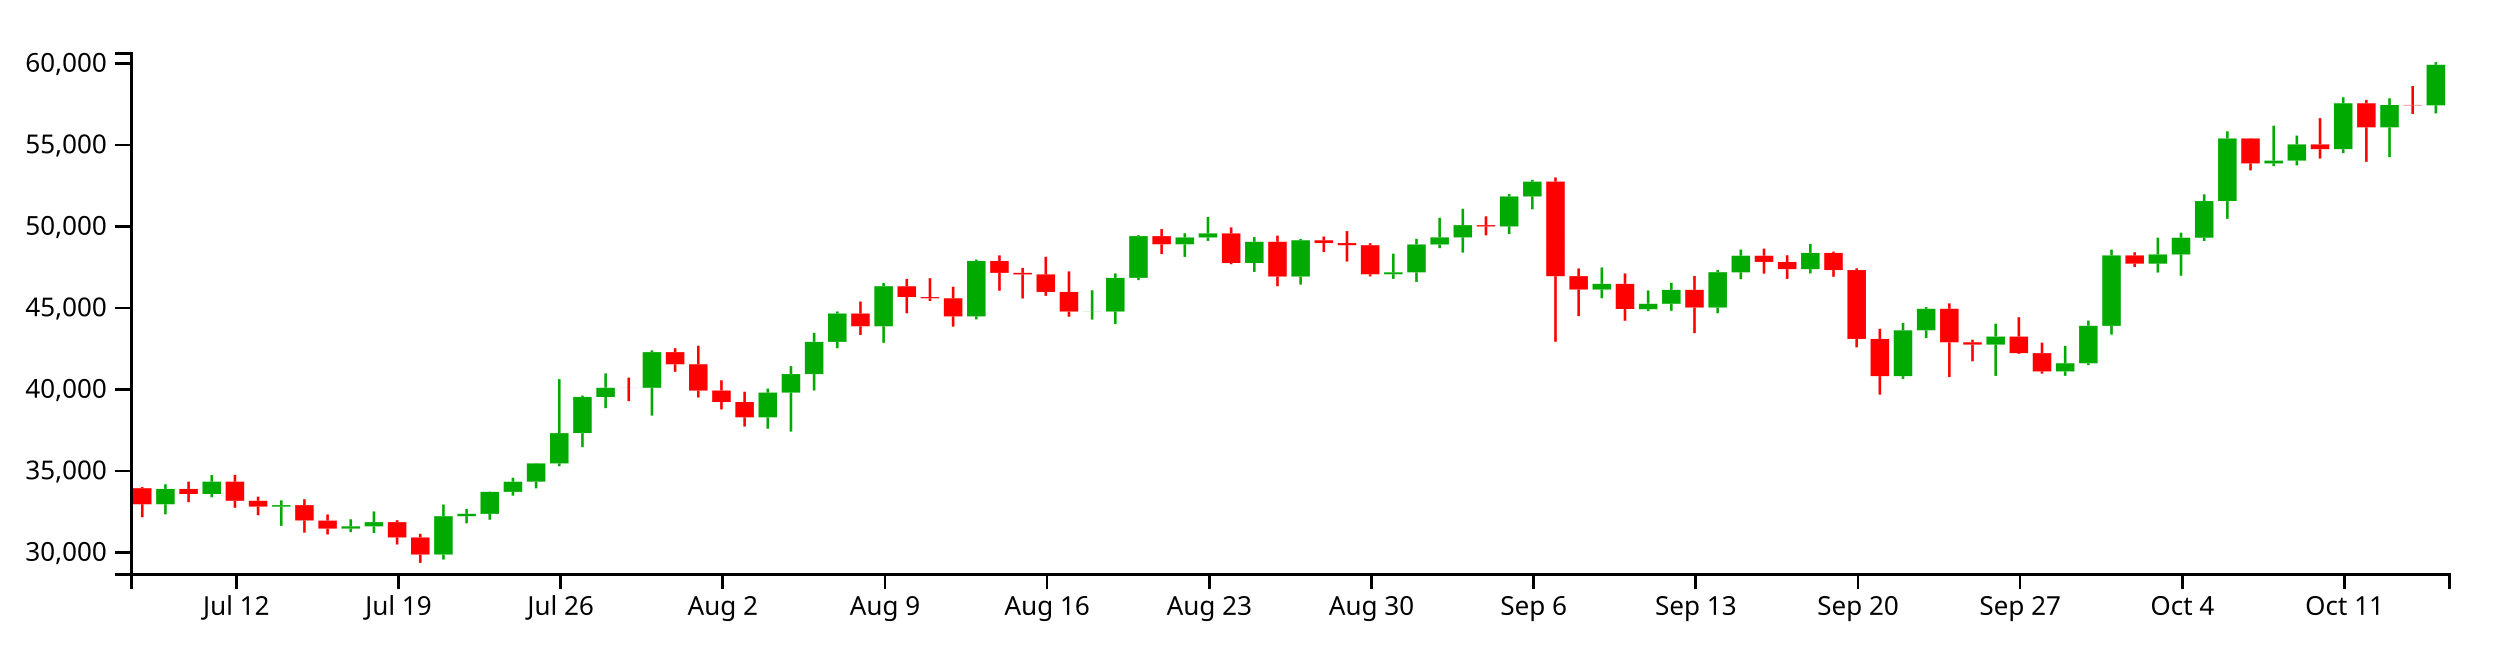
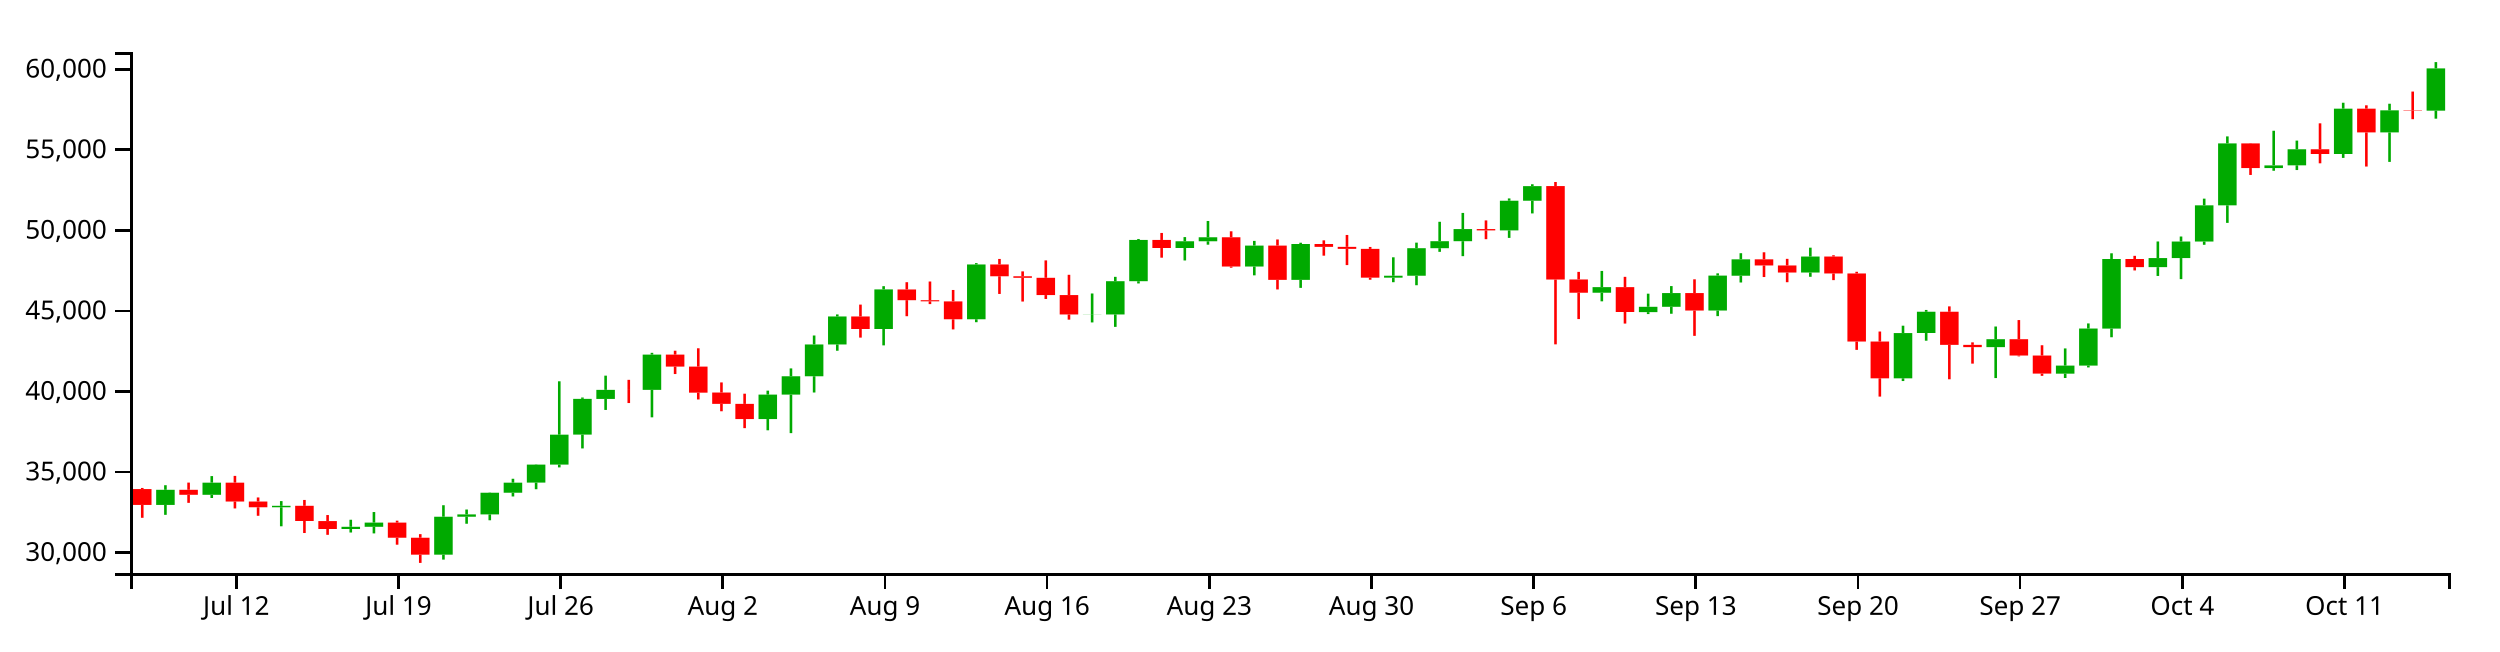
<svg xmlns="http://www.w3.org/2000/svg" version="1.1" width="960" height="250">
  <g transform="translate(50,20)">
    <style>.axis path,.axis line{fill:none;stroke:#000;shape-rendering:crispEdges;}path.candle{stroke:#000000;}path.candle.body{stroke-width:0;}path.candle.up{fill:#00AA00;stroke:#00AA00;}path.candle.down{fill:#FF0000;stroke:#FF0000;}</style>
    <g class="candlestick">
      <g class="data">
-         <path class="candle body up" d="M 9.964 173.632 l 7.117 0 L 17.081 167.747 l -7.117 0 L 9.964 173.632 M 27.757 169.706 l 7.117 0 L 34.874 164.973 l -7.117 0 L 27.757 169.706 M 54.446 174.55 l 7.117 0 L 61.563 173.981 l -7.117 0 L 54.446 174.55 M 81.136 182.971 l 7.117 0 L 88.253 182.118 l -7.117 0 L 81.136 182.971 M 90.032 182.118 l 7.117 0 L 97.149 180.5 l -7.117 0 L 90.032 182.118 M 116.721 192.947 l 7.117 0 L 123.838 178.209 l -7.117 0 L 116.721 192.947 M 125.618 178.209 l 7.117 0 L 132.735 177.312 l -7.117 0 L 125.618 178.209 M 134.514 177.314 l 7.117 0 L 141.631 168.885 l -7.117 0 L 134.514 177.314 M 143.411 168.885 l 7.117 0 L 150.528 164.978 l -7.117 0 L 143.411 168.885 M 152.307 164.957 l 7.117 0 L 159.424 157.949 l -7.117 0 L 152.307 164.957 M 161.204 157.949 l 7.117 0 L 168.321 146.327 l -7.117 0 L 161.204 157.949 M 170.1 146.303 l 7.117 0 L 177.217 132.428 l -7.117 0 L 170.1 146.303 M 178.996 132.436 l 7.117 0 L 186.114 128.912 l -7.117 0 L 178.996 132.436 M 196.789 128.918 l 7.117 0 L 203.906 115.222 l -7.117 0 L 196.789 128.918 M 241.271 140.258 l 7.117 0 L 248.389 130.767 l -7.117 0 L 241.271 140.258 M 250.168 130.767 l 7.117 0 L 257.285 123.635 l -7.117 0 L 250.168 130.767 M 259.064 123.635 l 7.117 0 L 266.182 111.275 l -7.117 0 L 259.064 123.635 M 267.961 111.275 l 7.117 0 L 275.078 100.41 l -7.117 0 L 267.961 111.275 M 285.754 105.281 l 7.117 0 L 292.871 89.888 l -7.117 0 L 285.754 105.281 M 321.339 101.49 l 7.117 0 L 328.457 80.206 l -7.117 0 L 321.339 101.49 M 365.822 99.637 l 7.117 0 L 372.939 99.579 l -7.117 0 L 365.822 99.637 M 374.718 99.616 l 7.117 0 L 381.835 86.712 l -7.117 0 L 374.718 99.616 M 383.615 86.712 l 7.117 0 L 390.732 70.675 l -7.117 0 L 383.615 86.712 M 401.407 73.809 l 7.117 0 L 408.525 71.196 l -7.117 0 L 401.407 73.809 M 410.304 71.196 l 7.117 0 L 417.421 69.634 l -7.117 0 L 410.304 71.196 M 428.097 80.995 l 7.117 0 L 435.214 72.861 l -7.117 0 L 428.097 80.995 M 445.89 86.191 l 7.117 0 L 453.007 72.256 l -7.117 0 L 445.89 86.191 M 481.475 85.321 l 7.117 0 L 488.593 84.582 l -7.117 0 L 481.475 85.321 M 490.372 84.582 l 7.117 0 L 497.489 73.88 l -7.117 0 L 490.372 84.582 M 499.268 73.88 l 7.117 0 L 506.385 71.15 l -7.117 0 L 499.268 73.88 M 508.165 71.15 l 7.117 0 L 515.282 66.439 l -7.117 0 L 508.165 71.15 M 525.958 66.95 l 7.117 0 L 533.075 55.436 l -7.117 0 L 525.958 66.95 M 534.854 55.436 l 7.117 0 L 541.971 49.758 l -7.117 0 L 534.854 55.436 M 561.543 91.171 l 7.117 0 L 568.661 89 l -7.117 0 L 561.543 91.171 M 579.336 98.722 l 7.117 0 L 586.453 96.647 l -7.117 0 L 579.336 98.722 M 588.233 96.647 l 7.117 0 L 595.35 91.316 l -7.117 0 L 588.233 96.647 M 606.026 98.105 l 7.117 0 L 613.143 84.516 l -7.117 0 L 606.026 98.105 M 614.922 84.567 l 7.117 0 L 622.039 78.194 l -7.117 0 L 614.922 84.567 M 641.611 83.336 l 7.117 0 L 648.729 77.121 l -7.117 0 L 641.611 83.336 M 677.197 124.439 l 7.117 0 L 684.314 106.851 l -7.117 0 L 677.197 124.439 M 686.094 106.834 l 7.117 0 L 693.211 98.577 l -7.117 0 L 686.094 106.834 M 712.783 112.316 l 7.117 0 L 719.9 109.247 l -7.117 0 L 712.783 112.316 M 739.472 122.617 l 7.117 0 L 746.589 119.492 l -7.117 0 L 739.472 122.617 M 748.369 119.492 l 7.117 0 L 755.486 105.095 l -7.117 0 L 748.369 119.492 M 757.265 105.121 l 7.117 0 L 764.382 78.067 l -7.117 0 L 757.265 105.121 M 775.058 81.239 l 7.117 0 L 782.175 77.702 l -7.117 0 L 775.058 81.239 M 783.954 77.702 l 7.117 0 L 791.072 71.286 l -7.117 0 L 783.954 77.702 M 792.851 71.286 l 7.117 0 L 799.968 57.219 l -7.117 0 L 792.851 71.286 M 801.747 57.219 l 7.117 0 L 808.864 33.162 l -7.117 0 L 801.747 57.219 M 819.54 42.738 l 7.117 0 L 826.657 41.698 l -7.117 0 L 819.54 42.738 M 828.437 41.671 l 7.117 0 L 835.554 35.448 l -7.117 0 L 828.437 41.671 M 846.23 37.268 l 7.117 0 L 853.347 19.663 l -7.117 0 L 846.23 37.268 M 864.022 28.893 l 7.117 0 L 871.14 20.316 l -7.117 0 L 864.022 28.893 M 881.815 20.436 l 7.117 0 L 888.932 4.888 l -7.117 0 L 881.815 20.436" />
-         <path class="candle body down" d="M 1.068 167.457 l 7.117 0 L 8.185 173.632 l -7.117 0 L 1.068 167.457 M 18.86 167.747 l 7.117 0 L 25.978 169.706 l -7.117 0 L 18.86 167.747 M 36.653 164.973 l 7.117 0 L 43.77 172.312 l -7.117 0 L 36.653 164.973 M 45.55 172.31 l 7.117 0 L 52.667 174.546 l -7.117 0 L 45.55 172.31 M 63.343 173.981 l 7.117 0 L 70.46 179.865 l -7.117 0 L 63.343 173.981 M 72.239 179.9 l 7.117 0 L 79.356 182.971 l -7.117 0 L 72.239 179.9 M 98.928 180.5 l 7.117 0 L 106.046 186.378 l -7.117 0 L 98.928 180.5 M 107.825 186.378 l 7.117 0 L 114.942 192.947 l -7.117 0 L 107.825 186.378 M 187.893 128.911 l 7.117 0 L 195.01 128.931 l -7.117 0 L 187.893 128.911 M 205.686 115.222 l 7.117 0 L 212.803 119.883 l -7.117 0 L 205.686 115.222 M 214.582 119.883 l 7.117 0 L 221.699 130.002 l -7.117 0 L 214.582 119.883 M 223.479 129.971 l 7.117 0 L 230.596 134.369 l -7.117 0 L 223.479 129.971 M 232.375 134.375 l 7.117 0 L 239.492 140.258 l -7.117 0 L 232.375 134.375 M 276.857 100.41 l 7.117 0 L 283.974 105.281 l -7.117 0 L 276.857 100.41 M 294.65 89.916 l 7.117 0 L 301.767 94.072 l -7.117 0 L 294.65 89.916 M 303.547 94.072 l 7.117 0 L 310.664 94.535 l -7.117 0 L 303.547 94.072 M 312.443 94.537 l 7.117 0 L 319.56 101.496 l -7.117 0 L 312.443 94.537 M 330.236 80.206 l 7.117 0 L 337.353 84.785 l -7.117 0 L 330.236 80.206 M 339.132 84.785 l 7.117 0 L 346.25 85.378 l -7.117 0 L 339.132 84.785 M 348.029 85.378 l 7.117 0 L 355.146 92.092 l -7.117 0 L 348.029 85.378 M 356.925 92.092 l 7.117 0 L 364.042 99.637 l -7.117 0 L 356.925 92.092 M 392.511 70.675 l 7.117 0 L 399.628 73.809 l -7.117 0 L 392.511 70.675 M 419.2 69.634 l 7.117 0 L 426.317 80.995 l -7.117 0 L 419.2 69.634 M 436.993 72.861 l 7.117 0 L 444.11 86.191 l -7.117 0 L 436.993 72.861 M 454.786 72.256 l 7.117 0 L 461.903 73.349 l -7.117 0 L 454.786 72.256 M 463.683 73.349 l 7.117 0 L 470.8 74.147 l -7.117 0 L 463.683 73.349 M 472.579 74.147 l 7.117 0 L 479.696 85.321 l -7.117 0 L 472.579 74.147 M 517.061 66.446 l 7.117 0 L 524.178 66.962 l -7.117 0 L 517.061 66.446 M 543.75 49.743 l 7.117 0 L 550.868 86.067 l -7.117 0 L 543.75 49.743 M 552.647 86.037 l 7.117 0 L 559.764 91.171 l -7.117 0 L 552.647 86.037 M 570.44 89 l 7.117 0 L 577.557 98.667 l -7.117 0 L 570.44 89 M 597.129 91.316 l 7.117 0 L 604.246 98.105 l -7.117 0 L 597.129 91.316 M 623.818 78.194 l 7.117 0 L 630.936 80.595 l -7.117 0 L 623.818 78.194 M 632.715 80.595 l 7.117 0 L 639.832 83.336 l -7.117 0 L 632.715 80.595 M 650.508 77.121 l 7.117 0 L 657.625 83.7 l -7.117 0 L 650.508 77.121 M 659.404 83.7 l 7.117 0 L 666.521 110.156 l -7.117 0 L 659.404 83.7 M 668.301 110.15 l 7.117 0 L 675.418 124.437 l -7.117 0 L 668.301 110.15 M 694.99 98.577 l 7.117 0 L 702.107 111.44 l -7.117 0 L 694.99 98.577 M 703.886 111.44 l 7.117 0 L 711.004 112.316 l -7.117 0 L 703.886 111.44 M 721.679 109.247 l 7.117 0 L 728.796 115.592 l -7.117 0 L 721.679 109.247 M 730.576 115.592 l 7.117 0 L 737.693 122.608 l -7.117 0 L 730.576 115.592 M 766.162 78.067 l 7.117 0 L 773.279 81.239 l -7.117 0 L 766.162 78.067 M 810.644 33.162 l 7.117 0 L 817.761 42.738 l -7.117 0 L 810.644 33.162 M 837.333 35.448 l 7.117 0 L 844.45 37.268 l -7.117 0 L 837.333 35.448 M 855.126 19.663 l 7.117 0 L 862.243 28.893 l -7.117 0 L 855.126 19.663 M 872.919 20.292 l 7.117 0 L 880.036 20.436 l -7.117 0 L 872.919 20.292" />
+         <path class="candle body up" d="M 9.964 173.895 l 7.117 0 L 17.081 168.079 l -7.117 0 L 9.964 173.895 M 27.757 170.015 l 7.117 0 L 34.874 165.337 l -7.117 0 L 27.757 170.015 M 54.446 174.802 l 7.117 0 L 61.563 174.24 l -7.117 0 L 54.446 174.802 M 81.136 183.125 l 7.117 0 L 88.253 182.283 l -7.117 0 L 81.136 183.125 M 90.032 182.283 l 7.117 0 L 97.149 180.683 l -7.117 0 L 90.032 182.283 M 116.721 192.984 l 7.117 0 L 123.838 178.419 l -7.117 0 L 116.721 192.984 M 125.618 178.419 l 7.117 0 L 132.735 177.533 l -7.117 0 L 125.618 178.419 M 134.514 177.534 l 7.117 0 L 141.631 169.204 l -7.117 0 L 134.514 177.534 M 143.411 169.203 l 7.117 0 L 150.528 165.343 l -7.117 0 L 143.411 169.203 M 152.307 165.322 l 7.117 0 L 159.424 158.396 l -7.117 0 L 152.307 165.322 M 161.204 158.396 l 7.117 0 L 168.321 146.909 l -7.117 0 L 161.204 158.396 M 170.1 146.886 l 7.117 0 L 177.217 133.173 l -7.117 0 L 170.1 146.886 M 178.996 133.181 l 7.117 0 L 186.114 129.698 l -7.117 0 L 178.996 133.181 M 196.789 129.704 l 7.117 0 L 203.906 116.168 l -7.117 0 L 196.789 129.704 M 241.271 140.912 l 7.117 0 L 248.389 131.532 l -7.117 0 L 241.271 140.912 M 250.168 131.532 l 7.117 0 L 257.285 124.483 l -7.117 0 L 250.168 131.532 M 259.064 124.483 l 7.117 0 L 266.182 112.268 l -7.117 0 L 259.064 124.483 M 267.961 112.268 l 7.117 0 L 275.078 101.529 l -7.117 0 L 267.961 112.268 M 285.754 106.344 l 7.117 0 L 292.871 91.13 l -7.117 0 L 285.754 106.344 M 321.339 102.597 l 7.117 0 L 328.457 81.562 l -7.117 0 L 321.339 102.597 M 365.822 100.766 l 7.117 0 L 372.939 100.708 l -7.117 0 L 365.822 100.766 M 374.718 100.745 l 7.117 0 L 381.835 87.992 l -7.117 0 L 374.718 100.745 M 383.615 87.992 l 7.117 0 L 390.732 72.143 l -7.117 0 L 383.615 87.992 M 401.407 75.24 l 7.117 0 L 408.525 72.658 l -7.117 0 L 401.407 75.24 M 410.304 72.658 l 7.117 0 L 417.421 71.113 l -7.117 0 L 410.304 72.658 M 428.097 82.341 l 7.117 0 L 435.214 74.303 l -7.117 0 L 428.097 82.341 M 445.89 87.477 l 7.117 0 L 453.007 73.705 l -7.117 0 L 445.89 87.477 M 481.475 86.617 l 7.117 0 L 488.593 85.887 l -7.117 0 L 481.475 86.617 M 490.372 85.887 l 7.117 0 L 497.489 75.31 l -7.117 0 L 490.372 85.887 M 499.268 75.31 l 7.117 0 L 506.385 72.612 l -7.117 0 L 499.268 75.31 M 508.165 72.612 l 7.117 0 L 515.282 67.956 l -7.117 0 L 508.165 72.612 M 525.958 68.461 l 7.117 0 L 533.075 57.081 l -7.117 0 L 525.958 68.461 M 534.854 57.081 l 7.117 0 L 541.971 51.47 l -7.117 0 L 534.854 57.081 M 561.543 92.399 l 7.117 0 L 568.661 90.253 l -7.117 0 L 561.543 92.399 M 579.336 99.861 l 7.117 0 L 586.453 97.81 l -7.117 0 L 579.336 99.861 M 588.233 97.81 l 7.117 0 L 595.35 92.542 l -7.117 0 L 588.233 97.81 M 606.026 99.252 l 7.117 0 L 613.143 85.821 l -7.117 0 L 606.026 99.252 M 614.922 85.872 l 7.117 0 L 622.039 79.573 l -7.117 0 L 614.922 85.872 M 641.611 84.655 l 7.117 0 L 648.729 78.513 l -7.117 0 L 641.611 84.655 M 677.197 125.277 l 7.117 0 L 684.314 107.895 l -7.117 0 L 677.197 125.277 M 686.094 107.878 l 7.117 0 L 693.211 99.718 l -7.117 0 L 686.094 107.878 M 712.783 113.296 l 7.117 0 L 719.9 110.263 l -7.117 0 L 712.783 113.296 M 739.472 123.477 l 7.117 0 L 746.589 120.388 l -7.117 0 L 739.472 123.477 M 748.369 120.388 l 7.117 0 L 755.486 106.16 l -7.117 0 L 748.369 120.388 M 757.265 106.185 l 7.117 0 L 764.382 79.448 l -7.117 0 L 757.265 106.185 M 775.058 82.583 l 7.117 0 L 782.175 79.087 l -7.117 0 L 775.058 82.583 M 783.954 79.087 l 7.117 0 L 791.072 72.746 l -7.117 0 L 783.954 79.087 M 792.851 72.746 l 7.117 0 L 799.968 58.844 l -7.117 0 L 792.851 72.746 M 801.747 58.844 l 7.117 0 L 808.864 35.068 l -7.117 0 L 801.747 58.844 M 819.54 44.532 l 7.117 0 L 826.657 43.504 l -7.117 0 L 819.54 44.532 M 828.437 43.478 l 7.117 0 L 835.554 37.328 l -7.117 0 L 828.437 43.478 M 846.23 39.126 l 7.117 0 L 853.347 21.727 l -7.117 0 L 846.23 39.126 M 864.022 30.849 l 7.117 0 L 871.14 22.373 l -7.117 0 L 864.022 30.849 M 881.815 22.49 l 7.117 0 L 888.932 6.268 l -7.117 0 L 881.815 22.49" />
+         <path class="candle body down" d="M 1.068 167.793 l 7.117 0 L 8.185 173.895 l -7.117 0 L 1.068 167.793 M 18.86 168.079 l 7.117 0 L 25.978 170.015 l -7.117 0 L 18.86 168.079 M 36.653 165.337 l 7.117 0 L 43.77 172.591 l -7.117 0 L 36.653 165.337 M 45.55 172.589 l 7.117 0 L 52.667 174.798 l -7.117 0 L 45.55 172.589 M 63.343 174.24 l 7.117 0 L 70.46 180.056 l -7.117 0 L 63.343 174.24 M 72.239 180.09 l 7.117 0 L 79.356 183.125 l -7.117 0 L 72.239 180.09 M 98.928 180.683 l 7.117 0 L 106.046 186.492 l -7.117 0 L 98.928 180.683 M 107.825 186.492 l 7.117 0 L 114.942 192.984 l -7.117 0 L 107.825 186.492 M 187.893 129.698 l 7.117 0 L 195.01 129.717 l -7.117 0 L 187.893 129.698 M 205.686 116.169 l 7.117 0 L 212.803 120.775 l -7.117 0 L 205.686 116.169 M 214.582 120.775 l 7.117 0 L 221.699 130.775 l -7.117 0 L 214.582 120.775 M 223.479 130.745 l 7.117 0 L 230.596 135.091 l -7.117 0 L 223.479 130.745 M 232.375 135.097 l 7.117 0 L 239.492 140.912 l -7.117 0 L 232.375 135.097 M 276.857 101.529 l 7.117 0 L 283.974 106.344 l -7.117 0 L 276.857 101.529 M 294.65 91.158 l 7.117 0 L 301.767 95.266 l -7.117 0 L 294.65 91.158 M 303.547 95.266 l 7.117 0 L 310.664 95.723 l -7.117 0 L 303.547 95.266 M 312.443 95.725 l 7.117 0 L 319.56 102.603 l -7.117 0 L 312.443 95.725 M 330.236 81.562 l 7.117 0 L 337.353 86.087 l -7.117 0 L 330.236 81.562 M 339.132 86.087 l 7.117 0 L 346.25 86.673 l -7.117 0 L 339.132 86.087 M 348.029 86.673 l 7.117 0 L 355.146 93.309 l -7.117 0 L 348.029 86.673 M 356.925 93.309 l 7.117 0 L 364.042 100.766 l -7.117 0 L 356.925 93.309 M 392.511 72.143 l 7.117 0 L 399.628 75.24 l -7.117 0 L 392.511 72.143 M 419.2 71.113 l 7.117 0 L 426.317 82.341 l -7.117 0 L 419.2 71.113 M 436.993 74.303 l 7.117 0 L 444.11 87.477 l -7.117 0 L 436.993 74.303 M 454.786 73.705 l 7.117 0 L 461.903 74.785 l -7.117 0 L 454.786 73.705 M 463.683 74.785 l 7.117 0 L 470.8 75.574 l -7.117 0 L 463.683 74.785 M 472.579 75.574 l 7.117 0 L 479.696 86.617 l -7.117 0 L 472.579 75.574 M 517.061 67.963 l 7.117 0 L 524.178 68.473 l -7.117 0 L 517.061 67.963 M 543.75 51.456 l 7.117 0 L 550.868 87.354 l -7.117 0 L 543.75 51.456 M 552.647 87.324 l 7.117 0 L 559.764 92.399 l -7.117 0 L 552.647 87.324 M 570.44 90.253 l 7.117 0 L 577.557 99.807 l -7.117 0 L 570.44 90.253 M 597.129 92.542 l 7.117 0 L 604.246 99.252 l -7.117 0 L 597.129 92.542 M 623.818 79.573 l 7.117 0 L 630.936 81.946 l -7.117 0 L 623.818 79.573 M 632.715 81.947 l 7.117 0 L 639.832 84.655 l -7.117 0 L 632.715 81.947 M 650.508 78.513 l 7.117 0 L 657.625 85.016 l -7.117 0 L 650.508 78.513 M 659.404 85.016 l 7.117 0 L 666.521 111.162 l -7.117 0 L 659.404 85.016 M 668.301 111.155 l 7.117 0 L 675.418 125.275 l -7.117 0 L 668.301 111.155 M 694.99 99.718 l 7.117 0 L 702.107 112.43 l -7.117 0 L 694.99 99.718 M 703.886 112.43 l 7.117 0 L 711.004 113.296 l -7.117 0 L 703.886 112.43 M 721.679 110.263 l 7.117 0 L 728.796 116.534 l -7.117 0 L 721.679 110.263 M 730.576 116.534 l 7.117 0 L 737.693 123.468 l -7.117 0 L 730.576 116.534 M 766.162 79.448 l 7.117 0 L 773.279 82.583 l -7.117 0 L 766.162 79.448 M 810.644 35.068 l 7.117 0 L 817.761 44.532 l -7.117 0 L 810.644 35.068 M 837.333 37.328 l 7.117 0 L 844.45 39.126 l -7.117 0 L 837.333 37.328 M 855.126 21.727 l 7.117 0 L 862.243 30.849 l -7.117 0 L 855.126 21.727 M 872.919 22.349 l 7.117 0 L 880.036 22.49 l -7.117 0 L 872.919 22.349" />
        <path class="candle body equal" />
-         <path class="candle wick up" d="M 13.523 165.968 L 13.523 167.747 M 13.523 173.632 L 13.523 177.48 M 31.315 162.425 L 31.315 164.973 M 31.315 169.706 L 31.315 170.936 M 58.005 172.14 L 58.005 173.981 M 58.005 174.55 L 58.005 181.931 M 84.694 179.39 L 84.694 182.118 M 84.694 182.971 L 84.694 184.346 M 93.591 176.391 L 93.591 180.5 M 93.591 182.118 L 93.591 184.692 M 120.28 173.743 L 120.28 178.209 M 120.28 192.947 L 120.28 194.873 M 129.176 175.412 L 129.176 177.312 M 129.176 178.209 L 129.176 180.942 M 138.073 168.785 L 138.073 168.885 M 138.073 177.314 L 138.073 179.588 M 146.969 163.464 L 146.969 164.978 M 146.969 168.885 L 146.969 170.343 M 155.866 157.843 L 155.866 157.949 M 155.866 164.957 L 155.866 167.526 M 164.762 125.591 L 164.762 146.327 M 164.762 157.949 L 164.762 159.046 M 173.659 131.897 L 173.659 132.428 M 173.659 146.303 L 173.659 151.676 M 182.555 123.4 L 182.555 128.912 M 182.555 132.436 L 182.555 136.721 M 200.348 114.531 L 200.348 115.222 M 200.348 128.918 L 200.348 139.593 M 244.83 129.224 L 244.83 130.767 M 244.83 140.258 L 244.83 144.63 M 253.727 120.583 L 253.727 123.635 M 253.727 130.767 L 253.727 145.731 M 262.623 107.797 L 262.623 111.275 M 262.623 123.635 L 262.623 129.949 M 271.519 99.612 L 271.519 100.41 M 271.519 111.275 L 271.519 113.719 M 289.312 88.631 L 289.312 89.888 M 289.312 105.281 L 289.312 111.637 M 324.898 79.667 L 324.898 80.206 M 324.898 101.49 L 324.898 102.633 M 369.38 91.474 L 369.38 99.579 M 369.38 99.637 L 369.38 102.721 M 378.277 85.007 L 378.277 86.712 M 378.277 99.616 L 378.277 104.446 M 387.173 70.296 L 387.173 70.675 M 387.173 86.712 L 387.173 87.574 M 404.966 69.564 L 404.966 71.196 M 404.966 73.809 L 404.966 78.641 M 413.862 63.304 L 413.862 69.634 M 413.862 71.196 L 413.862 72.512 M 431.655 71.039 L 431.655 72.861 M 431.655 80.995 L 431.655 84.423 M 449.448 71.755 L 449.448 72.256 M 449.448 86.191 L 449.448 89.295 M 485.034 77.413 L 485.034 84.582 M 485.034 85.321 L 485.034 87.092 M 493.93 71.717 L 493.93 73.88 M 493.93 84.582 L 493.93 88.269 M 502.827 63.616 L 502.827 71.15 M 502.827 73.88 L 502.827 75.298 M 511.723 60.174 L 511.723 66.439 M 511.723 71.15 L 511.723 76.97 M 529.516 54.54 L 529.516 55.436 M 529.516 66.95 L 529.516 69.877 M 538.413 49.031 L 538.413 49.758 M 538.413 55.436 L 538.413 60.366 M 565.102 82.71 L 565.102 89 M 565.102 91.171 L 565.102 94.522 M 582.895 91.549 L 582.895 96.647 M 582.895 98.722 L 582.895 99.473 M 591.791 88.594 L 591.791 91.316 M 591.791 96.647 L 591.791 99.349 M 609.584 83.649 L 609.584 84.516 M 609.584 98.105 L 609.584 100.273 M 618.481 75.824 L 618.481 78.194 M 618.481 84.567 L 618.481 87.203 M 645.17 73.675 L 645.17 77.121 M 645.17 83.336 L 645.17 84.991 M 680.756 103.99 L 680.756 106.851 M 680.756 124.439 L 680.756 125.495 M 689.652 97.872 L 689.652 98.577 M 689.652 106.834 L 689.652 109.821 M 716.341 104.307 L 716.341 109.247 M 716.341 112.316 L 716.341 124.339 M 743.031 112.821 L 743.031 119.492 M 743.031 122.617 L 743.031 124.315 M 751.927 103.109 L 751.927 105.095 M 751.927 119.492 L 751.927 120.206 M 760.824 75.855 L 760.824 78.067 M 760.824 105.121 L 760.824 108.482 M 778.617 71.266 L 778.617 77.702 M 778.617 81.239 L 778.617 84.663 M 787.513 69.338 L 787.513 71.286 M 787.513 77.702 L 787.513 85.896 M 796.409 54.626 L 796.409 57.219 M 796.409 71.286 L 796.409 72.554 M 805.306 30.439 L 805.306 33.162 M 805.306 57.219 L 805.306 64.04 M 823.099 28.248 L 823.099 41.698 M 823.099 42.738 L 823.099 43.787 M 831.995 32.073 L 831.995 35.448 M 831.995 41.671 L 831.995 43.512 M 849.788 17.361 L 849.788 19.663 M 849.788 37.268 L 849.788 38.795 M 867.581 17.75 L 867.581 20.316 M 867.581 28.893 L 867.581 40.347 M 885.374 3.846 L 885.374 4.888 M 885.374 20.436 L 885.374 23.553" style="stroke-width: 1px;" />
-         <path class="candle wick down" d="M 4.626 167.035 L 4.626 167.457 M 4.626 173.632 L 4.626 178.632 M 22.419 164.954 L 22.419 167.747 M 22.419 169.706 L 22.419 172.824 M 40.212 162.347 L 40.212 164.973 M 40.212 172.312 L 40.212 174.993 M 49.108 170.726 L 49.108 172.31 M 49.108 174.546 L 49.108 177.848 M 66.901 171.694 L 66.901 173.981 M 66.901 179.865 L 66.901 184.542 M 75.798 177.554 L 75.798 179.9 M 75.798 182.971 L 75.798 185.249 M 102.487 179.746 L 102.487 180.5 M 102.487 186.378 L 102.487 189.084 M 111.383 184.979 L 111.383 186.378 M 111.383 192.947 L 111.383 196.154 M 191.451 125.028 L 191.451 128.911 M 191.451 128.931 L 191.451 134.042 M 209.244 113.709 L 209.244 115.222 M 209.244 119.883 L 209.244 122.773 M 218.141 112.764 L 218.141 119.883 M 218.141 130.002 L 218.141 132.652 M 227.037 126.029 L 227.037 129.971 M 227.037 134.369 L 227.037 137.235 M 235.934 130.411 L 235.934 134.375 M 235.934 140.258 L 235.934 143.795 M 280.416 95.793 L 280.416 100.41 M 280.416 105.281 L 280.416 108.62 M 298.209 87.092 L 298.209 89.916 M 298.209 94.072 L 298.209 100.304 M 307.105 86.82 L 307.105 94.072 M 307.105 94.535 L 307.105 95.598 M 316.002 90.108 L 316.002 94.537 M 316.002 101.496 L 316.002 105.434 M 333.794 78.052 L 333.794 80.206 M 333.794 84.785 L 333.794 91.655 M 342.691 82.883 L 342.691 84.785 M 342.691 85.378 L 342.691 94.604 M 351.587 78.617 L 351.587 85.378 M 351.587 92.092 L 351.587 93.602 M 360.484 84.212 L 360.484 92.092 M 360.484 99.637 L 360.484 101.64 M 396.07 67.955 L 396.07 70.675 M 396.07 73.809 L 396.07 77.564 M 422.759 67.31 L 422.759 69.634 M 422.759 80.995 L 422.759 81.458 M 440.552 70.485 L 440.552 72.861 M 440.552 86.191 L 440.552 89.909 M 458.345 70.822 L 458.345 72.256 M 458.345 73.349 L 458.345 76.782 M 467.241 68.736 L 467.241 73.349 M 467.241 74.147 L 467.241 80.44 M 476.138 73.391 L 476.138 74.147 M 476.138 85.321 L 476.138 86.134 M 520.62 63.08 L 520.62 66.446 M 520.62 66.962 L 520.62 70.378 M 547.309 48.155 L 547.309 49.743 M 547.309 86.067 L 547.309 111.236 M 556.206 83.079 L 556.206 86.037 M 556.206 91.171 L 556.206 101.415 M 573.998 85.007 L 573.998 89 M 573.998 98.667 L 573.998 103.166 M 600.688 85.965 L 600.688 91.316 M 600.688 98.105 L 600.688 107.938 M 627.377 75.467 L 627.377 78.194 M 627.377 80.595 L 627.377 85.082 M 636.273 78.015 L 636.273 80.595 M 636.273 83.336 L 636.273 87.095 M 654.066 76.62 L 654.066 77.121 M 654.066 83.7 L 654.066 86.283 M 662.963 83.04 L 662.963 83.7 M 662.963 110.156 L 662.963 113.384 M 671.859 106.254 L 671.859 110.15 M 671.859 124.437 L 671.859 131.538 M 698.549 96.482 L 698.549 98.577 M 698.549 111.44 L 698.549 124.808 M 707.445 110.461 L 707.445 111.44 M 707.445 112.316 L 707.445 118.728 M 725.238 101.803 L 725.238 109.247 M 725.238 115.592 L 725.238 115.9 M 734.134 111.585 L 734.134 115.592 M 734.134 122.608 L 734.134 123.475 M 769.72 76.847 L 769.72 78.067 M 769.72 81.239 L 769.72 82.521 M 814.202 33.053 L 814.202 33.162 M 814.202 42.738 L 814.202 45.419 M 840.892 25.36 L 840.892 35.448 M 840.892 37.268 L 840.892 40.893 M 858.685 18.357 L 858.685 19.663 M 858.685 28.893 L 858.685 42.151 M 876.477 13.02 L 876.477 20.292 M 876.477 20.436 L 876.477 23.753" style="stroke-width: 1px;" />
+         <path class="candle wick up" d="M 13.523 166.321 L 13.523 168.079 M 13.523 173.895 L 13.523 177.698 M 31.315 162.819 L 31.315 165.337 M 31.315 170.015 L 31.315 171.23 M 58.005 172.421 L 58.005 174.24 M 58.005 174.802 L 58.005 182.097 M 84.694 179.586 L 84.694 182.283 M 84.694 183.125 L 84.694 184.484 M 93.591 176.622 L 93.591 180.683 M 93.591 182.283 L 93.591 184.826 M 120.28 174.005 L 120.28 178.419 M 120.28 192.984 L 120.28 194.888 M 129.176 175.655 L 129.176 177.533 M 129.176 178.419 L 129.176 181.12 M 138.073 169.105 L 138.073 169.204 M 138.073 177.534 L 138.073 179.782 M 146.969 163.846 L 146.969 165.343 M 146.969 169.203 L 146.969 170.645 M 155.866 158.291 L 155.866 158.396 M 155.866 165.322 L 155.866 167.861 M 164.762 126.416 L 164.762 146.909 M 164.762 158.396 L 164.762 159.48 M 173.659 132.649 L 173.659 133.173 M 173.659 146.886 L 173.659 152.197 M 182.555 124.251 L 182.555 129.698 M 182.555 133.181 L 182.555 137.416 M 200.348 115.486 L 200.348 116.168 M 200.348 129.704 L 200.348 140.255 M 244.83 130.007 L 244.83 131.532 M 244.83 140.912 L 244.83 145.233 M 253.727 121.467 L 253.727 124.483 M 253.727 131.532 L 253.727 146.321 M 262.623 108.831 L 262.623 112.268 M 262.623 124.483 L 262.623 130.723 M 271.519 100.741 L 271.519 101.529 M 271.519 112.268 L 271.519 114.683 M 289.312 89.888 L 289.312 91.13 M 289.312 106.344 L 289.312 112.626 M 324.898 81.03 L 324.898 81.562 M 324.898 102.597 L 324.898 103.727 M 369.38 92.698 L 369.38 100.708 M 369.38 100.766 L 369.38 103.814 M 378.277 86.307 L 378.277 87.992 M 378.277 100.745 L 378.277 105.519 M 387.173 71.768 L 387.173 72.143 M 387.173 87.992 L 387.173 88.844 M 404.966 71.044 L 404.966 72.658 M 404.966 75.24 L 404.966 80.015 M 413.862 64.857 L 413.862 71.113 M 413.862 72.658 L 413.862 73.958 M 431.655 72.502 L 431.655 74.303 M 431.655 82.341 L 431.655 85.73 M 449.448 73.21 L 449.448 73.705 M 449.448 87.477 L 449.448 90.545 M 485.034 78.802 L 485.034 85.887 M 485.034 86.617 L 485.034 88.367 M 493.93 73.172 L 493.93 75.31 M 493.93 85.887 L 493.93 89.53 M 502.827 65.166 L 502.827 72.612 M 502.827 75.31 L 502.827 76.711 M 511.723 61.764 L 511.723 67.956 M 511.723 72.612 L 511.723 78.364 M 529.516 56.196 L 529.516 57.081 M 529.516 68.461 L 529.516 71.354 M 538.413 50.751 L 538.413 51.47 M 538.413 57.081 L 538.413 61.954 M 565.102 84.037 L 565.102 90.253 M 565.102 92.399 L 565.102 95.71 M 582.895 92.773 L 582.895 97.81 M 582.895 99.861 L 582.895 100.603 M 591.791 89.852 L 591.791 92.542 M 591.791 97.81 L 591.791 100.481 M 609.584 84.965 L 609.584 85.821 M 609.584 99.252 L 609.584 101.394 M 618.481 77.231 L 618.481 79.573 M 618.481 85.872 L 618.481 88.477 M 645.17 75.108 L 645.17 78.513 M 645.17 84.655 L 645.17 86.291 M 680.756 105.068 L 680.756 107.895 M 680.756 125.277 L 680.756 126.321 M 689.652 99.021 L 689.652 99.718 M 689.652 107.878 L 689.652 110.831 M 716.341 105.381 L 716.341 110.263 M 716.341 113.296 L 716.341 125.179 M 743.031 113.795 L 743.031 120.388 M 743.031 123.477 L 743.031 125.155 M 751.927 104.197 L 751.927 106.16 M 751.927 120.388 L 751.927 121.094 M 760.824 77.262 L 760.824 79.448 M 760.824 106.185 L 760.824 109.507 M 778.617 72.727 L 778.617 79.087 M 778.617 82.583 L 778.617 85.967 M 787.513 70.821 L 787.513 72.746 M 787.513 79.087 L 787.513 87.186 M 796.409 56.281 L 796.409 58.844 M 796.409 72.746 L 796.409 73.999 M 805.306 32.377 L 805.306 35.068 M 805.306 58.844 L 805.306 65.585 M 823.099 30.211 L 823.099 43.504 M 823.099 44.532 L 823.099 45.569 M 831.995 33.991 L 831.995 37.328 M 831.995 43.478 L 831.995 45.297 M 849.788 19.452 L 849.788 21.727 M 849.788 39.126 L 849.788 40.636 M 867.581 19.836 L 867.581 22.373 M 867.581 30.849 L 867.581 42.169 M 885.374 3.846 L 885.374 6.268 M 885.374 22.49 L 885.374 25.571" style="stroke-width: 1px;" />
+         <path class="candle wick down" d="M 4.626 167.375 L 4.626 167.793 M 4.626 173.895 L 4.626 178.837 M 22.419 165.319 L 22.419 168.079 M 22.419 170.015 L 22.419 173.097 M 40.212 162.742 L 40.212 165.337 M 40.212 172.591 L 40.212 175.24 M 49.108 171.023 L 49.108 172.589 M 49.108 174.798 L 49.108 178.062 M 66.901 171.98 L 66.901 174.24 M 66.901 180.056 L 66.901 184.677 M 75.798 177.772 L 75.798 180.09 M 75.798 183.125 L 75.798 185.376 M 102.487 179.938 L 102.487 180.683 M 102.487 186.492 L 102.487 189.166 M 111.383 185.11 L 111.383 186.492 M 111.383 192.984 L 111.383 196.154 M 191.451 125.859 L 191.451 129.698 M 191.451 129.717 L 191.451 134.768 M 209.244 114.674 L 209.244 116.169 M 209.244 120.775 L 209.244 123.631 M 218.141 113.739 L 218.141 120.775 M 218.141 130.775 L 218.141 133.395 M 227.037 126.849 L 227.037 130.745 M 227.037 135.091 L 227.037 137.924 M 235.934 131.18 L 235.934 135.097 M 235.934 140.912 L 235.934 144.407 M 280.416 96.967 L 280.416 101.529 M 280.416 106.344 L 280.416 109.644 M 298.209 88.367 L 298.209 91.158 M 298.209 95.266 L 298.209 101.425 M 307.105 88.098 L 307.105 95.266 M 307.105 95.723 L 307.105 96.774 M 316.002 91.349 L 316.002 95.725 M 316.002 102.603 L 316.002 106.495 M 333.794 79.433 L 333.794 81.562 M 333.794 86.087 L 333.794 92.877 M 342.691 84.208 L 342.691 86.087 M 342.691 86.673 L 342.691 95.791 M 351.587 79.991 L 351.587 86.673 M 351.587 93.309 L 351.587 94.802 M 360.484 85.521 L 360.484 93.309 M 360.484 100.766 L 360.484 102.745 M 396.07 69.454 L 396.07 72.143 M 396.07 75.24 L 396.07 78.951 M 422.759 68.817 L 422.759 71.113 M 422.759 82.341 L 422.759 82.799 M 440.552 71.955 L 440.552 74.303 M 440.552 87.477 L 440.552 91.151 M 458.345 72.288 L 458.345 73.705 M 458.345 74.785 L 458.345 78.178 M 467.241 70.226 L 467.241 74.785 M 467.241 75.574 L 467.241 81.794 M 476.138 74.827 L 476.138 75.574 M 476.138 86.617 L 476.138 87.421 M 520.62 64.637 L 520.62 67.963 M 520.62 68.473 L 520.62 71.848 M 547.309 49.885 L 547.309 51.456 M 547.309 87.354 L 547.309 112.229 M 556.206 84.402 L 556.206 87.324 M 556.206 92.399 L 556.206 102.523 M 573.998 86.307 L 573.998 90.253 M 573.998 99.807 L 573.998 104.253 M 600.688 87.254 L 600.688 92.542 M 600.688 99.252 L 600.688 108.969 M 627.377 76.878 L 627.377 79.573 M 627.377 81.946 L 627.377 86.381 M 636.273 79.396 L 636.273 81.947 M 636.273 84.655 L 636.273 88.37 M 654.066 78.018 L 654.066 78.513 M 654.066 85.016 L 654.066 87.568 M 662.963 84.363 L 662.963 85.016 M 662.963 111.162 L 662.963 114.352 M 671.859 107.305 L 671.859 111.155 M 671.859 125.275 L 671.859 132.294 M 698.549 97.647 L 698.549 99.718 M 698.549 112.43 L 698.549 125.643 M 707.445 111.464 L 707.445 112.43 M 707.445 113.296 L 707.445 119.634 M 725.238 102.906 L 725.238 110.263 M 725.238 116.534 L 725.238 116.839 M 734.134 112.574 L 734.134 116.534 M 734.134 123.468 L 734.134 124.325 M 769.72 78.242 L 769.72 79.448 M 769.72 82.583 L 769.72 83.85 M 814.202 34.961 L 814.202 35.068 M 814.202 44.532 L 814.202 47.182 M 840.892 27.357 L 840.892 37.328 M 840.892 39.126 L 840.892 42.709 M 858.685 20.436 L 858.685 21.727 M 858.685 30.849 L 858.685 43.952 M 876.477 15.162 L 876.477 22.349 M 876.477 22.49 L 876.477 25.769" style="stroke-width: 1px;" />
        <path class="candle wick equal" style="stroke-width: 1px;" />
      </g>
    </g>
    <g class="x axis" transform="translate(0,200)" fill="none" font-size="10" font-family="sans-serif" text-anchor="middle">
      <path class="domain" stroke="#000" d="M0.5,6V0.5H890.5V6" />
      <g class="tick" opacity="1" transform="translate(40.21192,0)">
        <line stroke="#000" y2="6" x1="0.5" x2="0.5" />
        <text fill="#000" y="9" x="0.5" dy="0.71em">Jul 12</text>
      </g>
      <g class="tick" opacity="1" transform="translate(102.487,0)">
        <line stroke="#000" y2="6" x1="0.5" x2="0.5" />
        <text fill="#000" y="9" x="0.5" dy="0.71em">Jul 19</text>
      </g>
      <g class="tick" opacity="1" transform="translate(164.7621,0)">
        <line stroke="#000" y2="6" x1="0.5" x2="0.5" />
        <text fill="#000" y="9" x="0.5" dy="0.71em">Jul 26</text>
      </g>
      <g class="tick" opacity="1" transform="translate(227.0372,0)">
        <line stroke="#000" y2="6" x1="0.5" x2="0.5" />
        <text fill="#000" y="9" x="0.5" dy="0.71em">Aug  2</text>
      </g>
      <g class="tick" opacity="1" transform="translate(289.3123,0)">
        <line stroke="#000" y2="6" x1="0.5" x2="0.5" />
        <text fill="#000" y="9" x="0.5" dy="0.71em">Aug  9</text>
      </g>
      <g class="tick" opacity="1" transform="translate(351.5874,0)">
        <line stroke="#000" y2="6" x1="0.5" x2="0.5" />
        <text fill="#000" y="9" x="0.5" dy="0.71em">Aug 16</text>
      </g>
      <g class="tick" opacity="1" transform="translate(413.8625,0)">
        <line stroke="#000" y2="6" x1="0.5" x2="0.5" />
        <text fill="#000" y="9" x="0.5" dy="0.71em">Aug 23</text>
      </g>
      <g class="tick" opacity="1" transform="translate(476.1375,0)">
        <line stroke="#000" y2="6" x1="0.5" x2="0.5" />
        <text fill="#000" y="9" x="0.5" dy="0.71em">Aug 30</text>
      </g>
      <g class="tick" opacity="1" transform="translate(538.4126,0)">
        <line stroke="#000" y2="6" x1="0.5" x2="0.5" />
        <text fill="#000" y="9" x="0.5" dy="0.71em">Sep  6</text>
      </g>
      <g class="tick" opacity="1" transform="translate(600.6877,0)">
        <line stroke="#000" y2="6" x1="0.5" x2="0.5" />
        <text fill="#000" y="9" x="0.5" dy="0.71em">Sep 13</text>
      </g>
      <g class="tick" opacity="1" transform="translate(662.9628,0)">
        <line stroke="#000" y2="6" x1="0.5" x2="0.5" />
        <text fill="#000" y="9" x="0.5" dy="0.71em">Sep 20</text>
      </g>
      <g class="tick" opacity="1" transform="translate(725.2379,0)">
        <line stroke="#000" y2="6" x1="0.5" x2="0.5" />
        <text fill="#000" y="9" x="0.5" dy="0.71em">Sep 27</text>
      </g>
      <g class="tick" opacity="1" transform="translate(787.513,0)">
        <line stroke="#000" y2="6" x1="0.5" x2="0.5" />
        <text fill="#000" y="9" x="0.5" dy="0.71em">Oct  4</text>
      </g>
      <g class="tick" opacity="1" transform="translate(849.7881,0)">
        <line stroke="#000" y2="6" x1="0.5" x2="0.5" />
        <text fill="#000" y="9" x="0.5" dy="0.71em">Oct 11</text>
      </g>
    </g>
    <g class="y axis" fill="none" font-size="10" font-family="sans-serif" text-anchor="end">
      <path class="domain" stroke="#000" d="M-6,200.5H0.5V0.5H-6" />
-       <g class="tick" opacity="1" transform="translate(0,191.6341)">
+       <g class="tick" opacity="1" transform="translate(0,191.687)">
        <line stroke="#000" x2="-6" y1="0.5" y2="0.5" />
        <text fill="#000" x="-9" y="0.5" dy="0.32em">30,000</text>
      </g>
-       <g class="tick" opacity="1" transform="translate(0,160.334)">
+       <g class="tick" opacity="1" transform="translate(0,160.7529)">
        <line stroke="#000" x2="-6" y1="0.5" y2="0.5" />
        <text fill="#000" x="-9" y="0.5" dy="0.32em">35,000</text>
      </g>
-       <g class="tick" opacity="1" transform="translate(0,129.034)">
+       <g class="tick" opacity="1" transform="translate(0,129.8189)">
        <line stroke="#000" x2="-6" y1="0.5" y2="0.5" />
        <text fill="#000" x="-9" y="0.5" dy="0.32em">40,000</text>
      </g>
-       <g class="tick" opacity="1" transform="translate(0,97.73387)">
+       <g class="tick" opacity="1" transform="translate(0,98.88483)">
        <line stroke="#000" x2="-6" y1="0.5" y2="0.5" />
        <text fill="#000" x="-9" y="0.5" dy="0.32em">45,000</text>
      </g>
-       <g class="tick" opacity="1" transform="translate(0,66.43379)">
+       <g class="tick" opacity="1" transform="translate(0,67.95078)">
        <line stroke="#000" x2="-6" y1="0.5" y2="0.5" />
        <text fill="#000" x="-9" y="0.5" dy="0.32em">50,000</text>
      </g>
-       <g class="tick" opacity="1" transform="translate(0,35.13371)">
+       <g class="tick" opacity="1" transform="translate(0,37.01673)">
        <line stroke="#000" x2="-6" y1="0.5" y2="0.5" />
        <text fill="#000" x="-9" y="0.5" dy="0.32em">55,000</text>
      </g>
-       <g class="tick" opacity="1" transform="translate(0,3.833634)">
+       <g class="tick" opacity="1" transform="translate(0,6.082685)">
        <line stroke="#000" x2="-6" y1="0.5" y2="0.5" />
        <text fill="#000" x="-9" y="0.5" dy="0.32em">60,000</text>
      </g>
      <text transform="rotate(-90)" y="6" dy=".71em" style="text-anchor: end;">Price ($)</text>
    </g>
  </g>
</svg>
